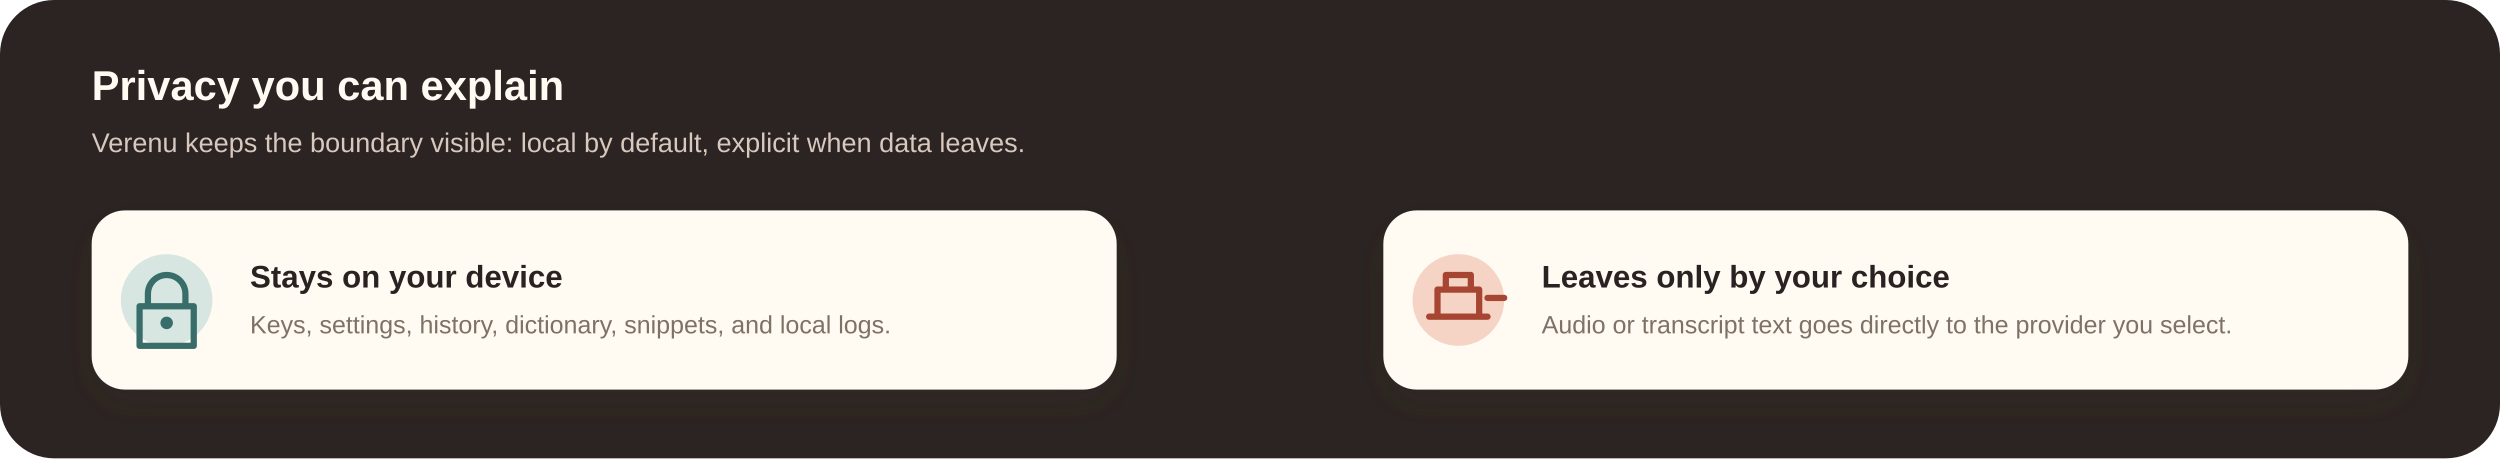
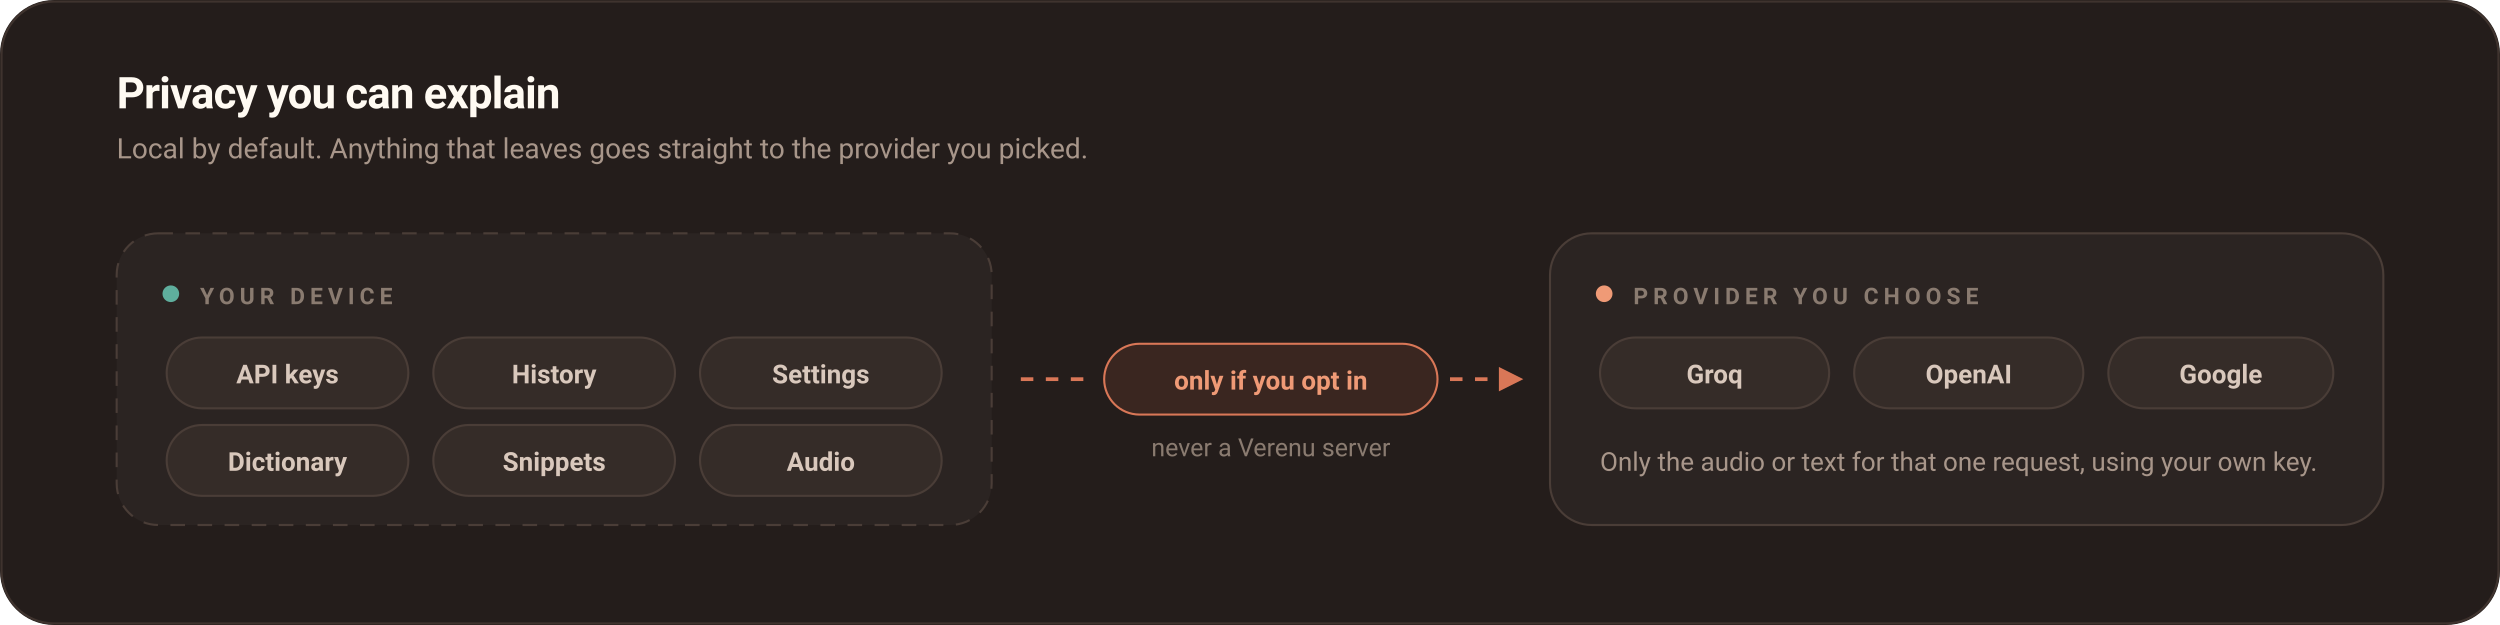
- <svg xmlns="http://www.w3.org/2000/svg" viewBox="0 0 1200 220" role="img" aria-labelledby="title desc">
+ <svg xmlns="http://www.w3.org/2000/svg" viewBox="0 0 1200 300" width="1200" height="300" role="img" aria-labelledby="t d" font-family="-apple-system, BlinkMacSystemFont, 'Segoe UI', Roboto, Helvetica, Arial, sans-serif">
  <defs>
-     <filter id="softShadow" x="-20%" y="-20%" width="140%" height="160%">
-       <feDropShadow dx="0" dy="7" stdDeviation="9" flood-color="#594740" flood-opacity=".12" />
-     </filter>
+     <marker id="cross" viewBox="0 0 10 10" refX="9" refY="5" markerWidth="6.5" markerHeight="6.5" orient="auto">
+       <path d="M0 0 10 5 0 10Z" fill="#d97757" />
+     </marker>
  </defs>
-   <rect width="1200" height="220" rx="26" fill="#2b2422" />
-   <text x="44" y="48" fill="#fffaf2" font-family="Segoe UI, Arial, sans-serif" font-size="20" font-weight="700">Privacy you can explain</text>
-   <text x="44" y="73" fill="#d8c8be" font-family="Segoe UI, Arial, sans-serif" font-size="13">Verenu keeps the boundary visible: local by default, explicit when data leaves.</text>
-   <g transform="translate(44 101)" filter="url(#softShadow)">
-     <rect width="492" height="86" rx="16" fill="#fffaf2" />
-     <circle cx="36" cy="43" r="22" fill="#d8e6e2" />
-     <path d="M36 31a9 9 0 0 0-9 9v6h18v-6a9 9 0 0 0-9-9zm-13 15h26v19H23z" fill="none" stroke="#376d6a" stroke-width="3" stroke-linejoin="round" />
-     <circle cx="36" cy="54" r="3" fill="#376d6a" />
-     <text x="76" y="37" fill="#2b2422" font-family="Segoe UI, Arial, sans-serif" font-size="15" font-weight="700">Stays on your device</text>
-     <text x="76" y="59" fill="#7e7266" font-family="Segoe UI, Arial, sans-serif" font-size="12">Keys, settings, history, dictionary, snippets, and local logs.</text>
+   <rect width="1200" height="300" rx="26" fill="#241d1b" />
+   <rect x=".75" y=".75" width="1198.5" height="298.5" rx="25.25" fill="none" stroke="#3f332e" />
+   <text x="56" y="52" fill="#fffaf2" font-size="21" font-weight="700" letter-spacing="-.4">Privacy you can explain</text>
+   <text x="56" y="76" fill="#a8968a" font-size="13.5">Local by default. Anything that leaves goes straight to the provider you picked.</text>
+   <rect x="56" y="112" width="420" height="140" rx="20" fill="#2b2422" stroke="#4a3d37" stroke-dasharray="7 6" />
+   <circle cx="82" cy="141" r="4" fill="#5fae9d" />
+   <text x="96" y="146" fill="#8a7b70" font-size="11" font-weight="700" letter-spacing="2.4">YOUR DEVICE</text>
+   <g text-anchor="middle" font-size="12.5" font-weight="600">
+     <g fill="#352c28" stroke="#4a3d37">
+       <rect x="80" y="162" width="116" height="34" rx="17" />
+       <rect x="208" y="162" width="116" height="34" rx="17" />
+       <rect x="336" y="162" width="116" height="34" rx="17" />
+       <rect x="80" y="204" width="116" height="34" rx="17" />
+       <rect x="208" y="204" width="116" height="34" rx="17" />
+       <rect x="336" y="204" width="116" height="34" rx="17" />
+     </g>
+     <g fill="#d9c8bc" stroke="none">
+       <text x="138" y="184">API keys</text>
+       <text x="266" y="184">History</text>
+       <text x="394" y="184">Settings</text>
+       <text x="138" y="226">Dictionary</text>
+       <text x="266" y="226">Snippets</text>
+       <text x="394" y="226">Audio</text>
+     </g>
  </g>
-   <g transform="translate(664 101)" filter="url(#softShadow)">
-     <rect width="492" height="86" rx="16" fill="#fffaf2" />
-     <circle cx="36" cy="43" r="22" fill="#f5d4c5" />
-     <path d="M22 51h28M26 51V38h20v13M30 38v-7h12v7M50 42h8" fill="none" stroke="#a54532" stroke-width="3" stroke-linecap="round" stroke-linejoin="round" />
-     <text x="76" y="37" fill="#2b2422" font-family="Segoe UI, Arial, sans-serif" font-size="15" font-weight="700">Leaves only by your choice</text>
-     <text x="76" y="59" fill="#7e7266" font-family="Segoe UI, Arial, sans-serif" font-size="12">Audio or transcript text goes directly to the provider you select.</text>
+   <g stroke="#d97757" stroke-width="1.8" stroke-dasharray="6 6">
+     <line x1="490" y1="182" x2="524" y2="182" />
+     <line x1="696" y1="182" x2="730" y2="182" marker-end="url(#cross)" />
  </g>
+   <rect x="530" y="165" width="160" height="34" rx="17" fill="#3a2620" stroke="#d97757" />
+   <text x="610" y="187" text-anchor="middle" fill="#ef9a76" font-size="12.5" font-weight="700">only if you opt in</text>
+   <text x="610" y="219" text-anchor="middle" fill="#8a7b70" font-size="12">never a Verenu server</text>
+   <rect x="744" y="112" width="400" height="140" rx="20" fill="#2b2422" stroke="#4a3d37" />
+   <circle cx="770" cy="141" r="4" fill="#ef9a76" />
+   <text x="784" y="146" fill="#8a7b70" font-size="11" font-weight="700" letter-spacing="2.4">PROVIDER YOU CHOOSE</text>
+   <g text-anchor="middle" font-size="12.5" font-weight="600">
+     <g fill="#352c28" stroke="#4a3d37">
+       <rect x="768" y="162" width="110" height="34" rx="17" />
+       <rect x="890" y="162" width="110" height="34" rx="17" />
+       <rect x="1012" y="162" width="108" height="34" rx="17" />
+     </g>
+     <g fill="#d9c8bc" stroke="none">
+       <text x="823" y="184">Groq</text>
+       <text x="945" y="184">OpenAI</text>
+       <text x="1066" y="184">Google</text>
+     </g>
+   </g>
+   <text x="768" y="226" fill="#a8968a" font-size="12.5">Only the audio or text for that one request, using your own key.</text>
</svg>
